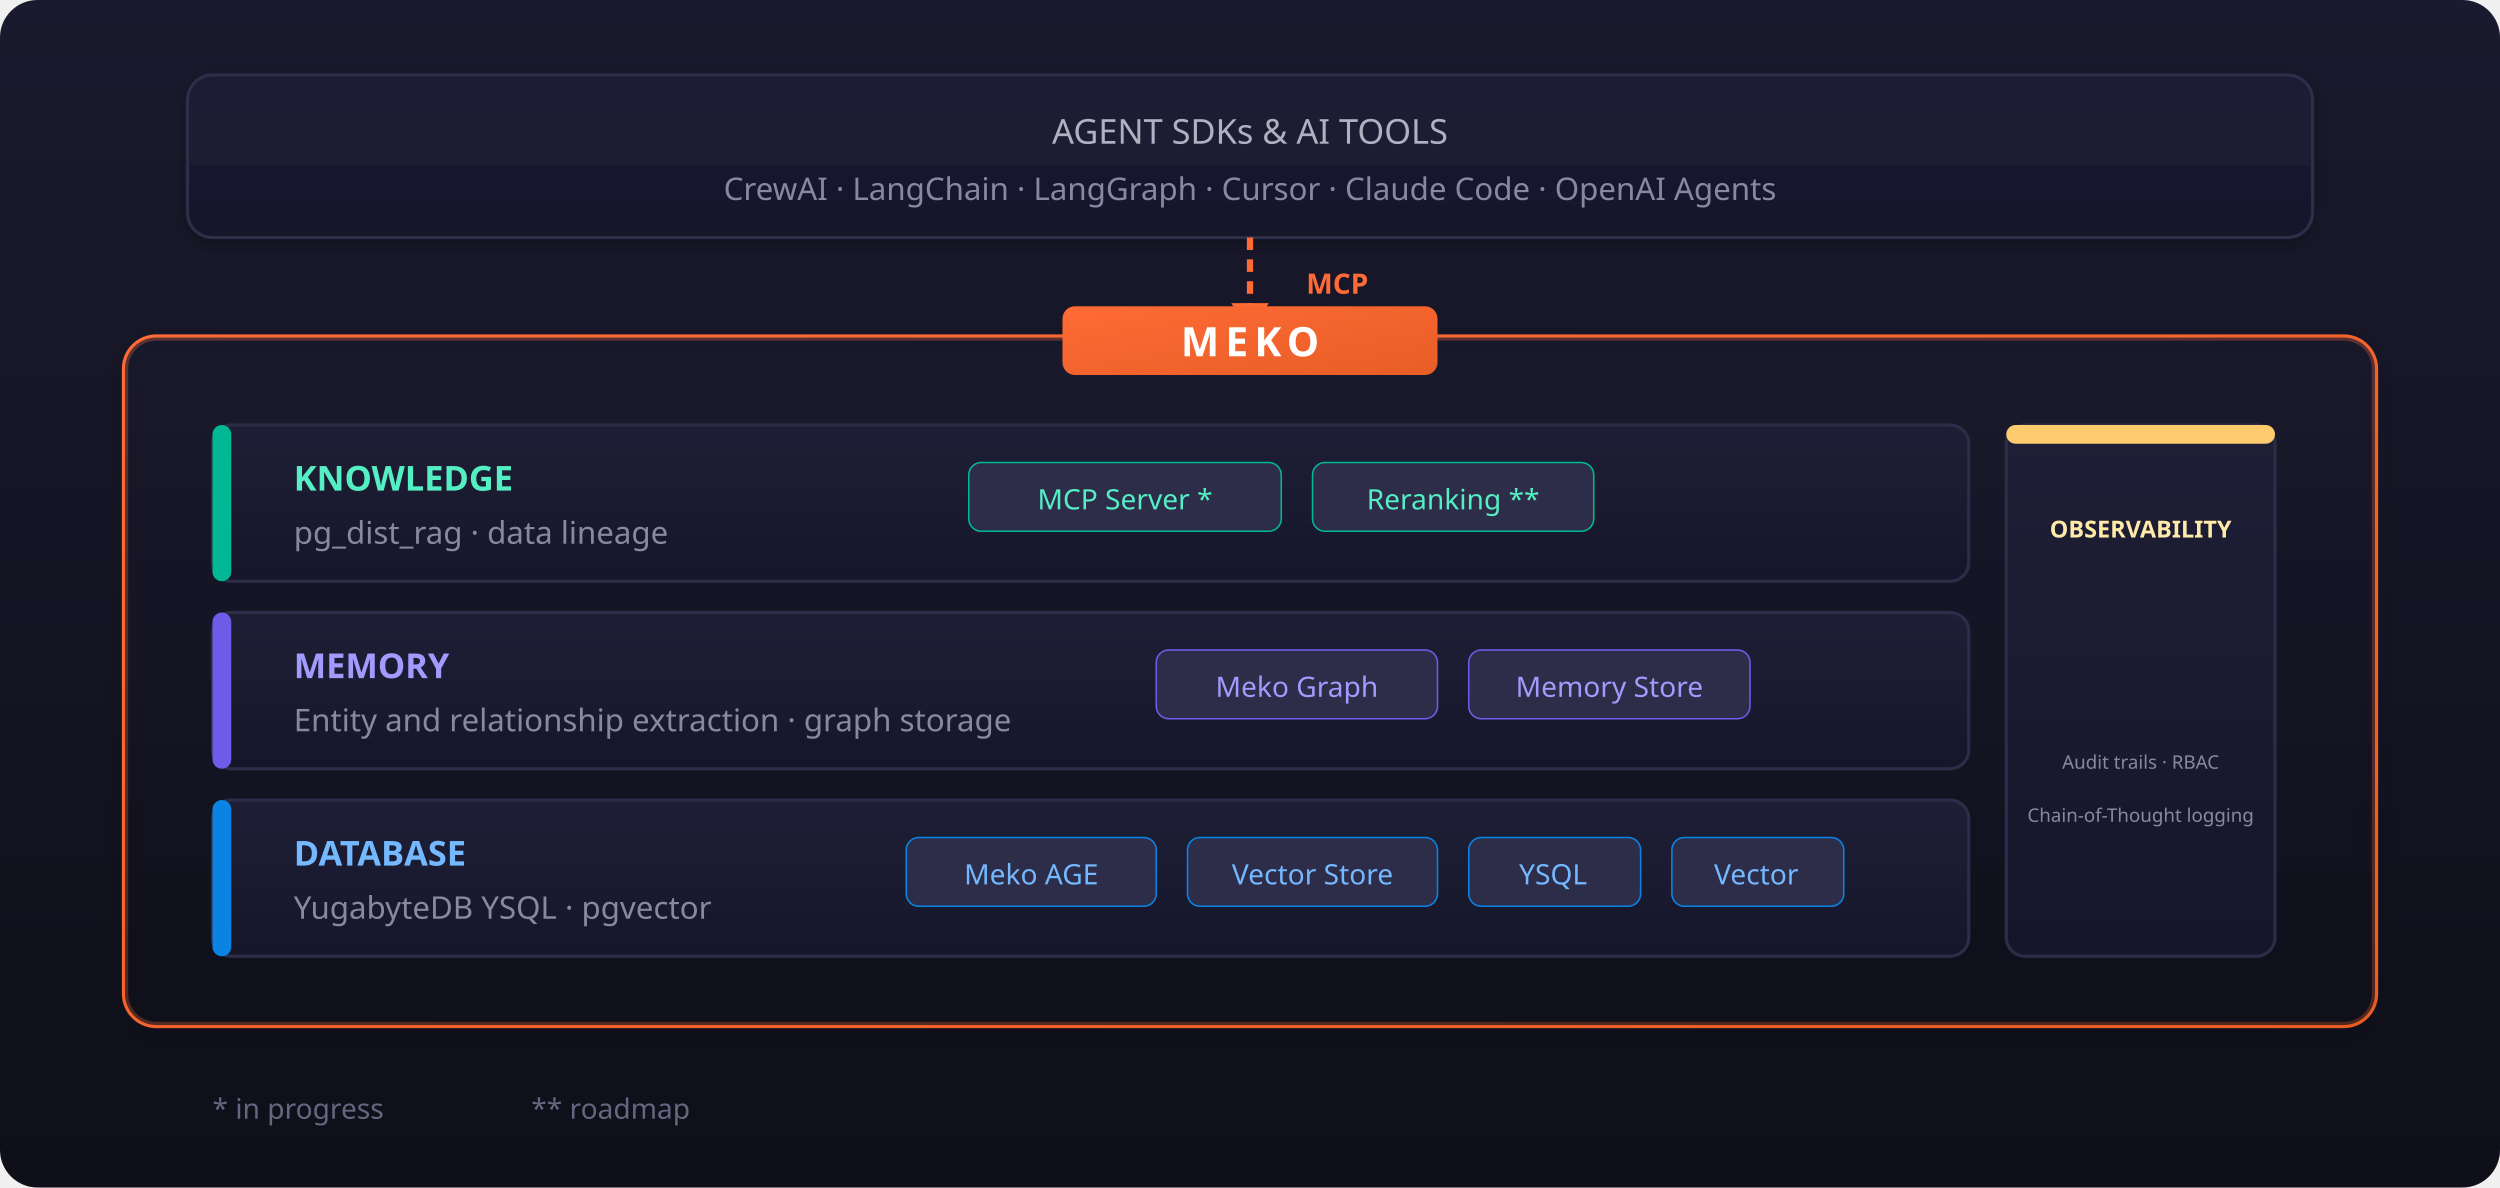
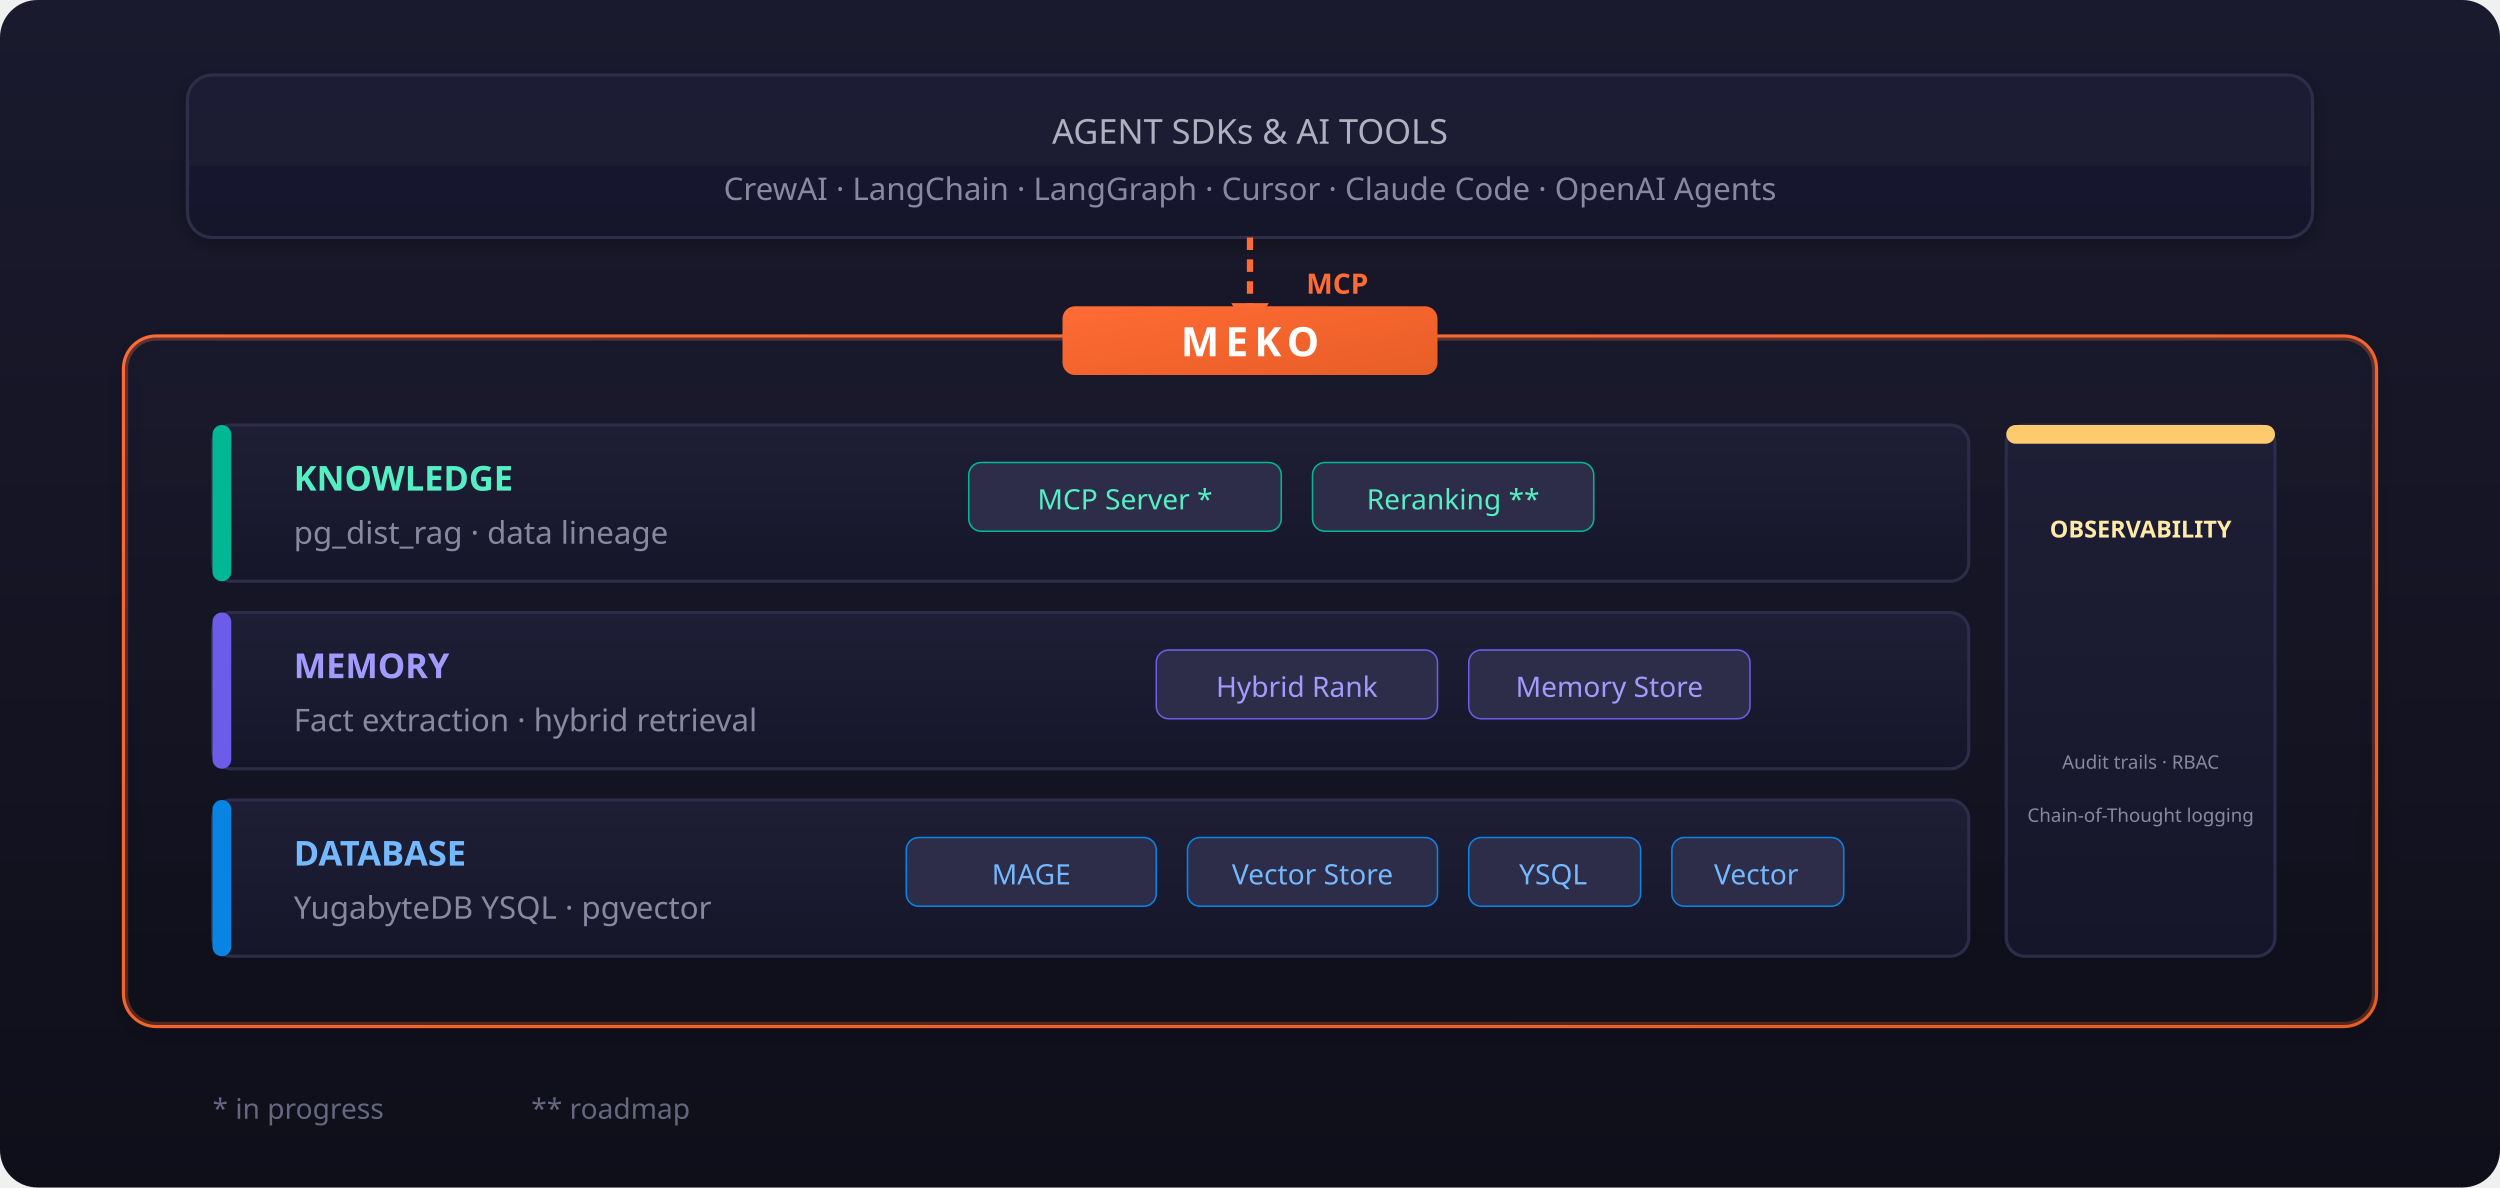
<svg xmlns="http://www.w3.org/2000/svg" viewBox="0 0 800 380" font-family="'Segoe UI', system-ui, -apple-system, sans-serif">
  <defs>
    <linearGradient id="mekoBg" x1="0" y1="0" x2="0" y2="1">
      <stop offset="0%" stop-color="#1a1a2e" />
      <stop offset="100%" stop-color="#0f0f1a" />
    </linearGradient>
    <linearGradient id="mekoAccent" x1="0" y1="0" x2="1" y2="1">
      <stop offset="0%" stop-color="#ff6b35" />
      <stop offset="100%" stop-color="#e85d26" />
    </linearGradient>
    <linearGradient id="layerBg" x1="0" y1="0" x2="0" y2="1">
      <stop offset="0%" stop-color="#1e1e36" />
      <stop offset="100%" stop-color="#16162a" />
    </linearGradient>
    <filter id="glow">
      <feGaussianBlur stdDeviation="2" result="blur" />
      <feMerge>
        <feMergeNode in="blur" />
        <feMergeNode in="SourceGraphic" />
      </feMerge>
    </filter>
    <filter id="shadow">
      <feDropShadow dx="0" dy="2" stdDeviation="3" flood-color="#000" flood-opacity="0.3" />
    </filter>
  </defs>
  <rect width="800" height="380" rx="12" fill="url(#mekoBg)" />
  <rect x="60" y="24" width="680" height="52" rx="8" fill="url(#layerBg)" stroke="#2d2d4a" stroke-width="1" filter="url(#shadow)" />
  <text x="400" y="46" text-anchor="middle" fill="#b0b0c0" font-size="11" font-weight="500">AGENT SDKs &amp; AI TOOLS</text>
  <text x="400" y="64" text-anchor="middle" fill="#8888a0" font-size="10">CrewAI · LangChain · LangGraph · Cursor · Claude Code · OpenAI Agents</text>
  <line x1="400" y1="76" x2="400" y2="100" stroke="#ff6b35" stroke-width="2" stroke-dasharray="4,3" />
  <polygon points="394,97 400,107 406,97" fill="#ff6b35" />
  <text x="418" y="94" fill="#ff6b35" font-size="9" font-weight="600">MCP</text>
  <rect x="40" y="108" width="720" height="220" rx="10" fill="none" stroke="url(#mekoAccent)" stroke-width="2" filter="url(#shadow)" />
  <rect x="40" y="108" width="720" height="220" rx="10" fill="url(#mekoBg)" opacity="0.7" />
  <rect x="340" y="98" width="120" height="22" rx="4" fill="url(#mekoAccent)" />
  <text x="400" y="114" text-anchor="middle" fill="#fff" font-size="13" font-weight="700" letter-spacing="2">MEKO</text>
  <rect x="68" y="136" width="562" height="50" rx="6" fill="url(#layerBg)" stroke="#2d2d4a" stroke-width="1" />
  <rect x="68" y="136" width="6" height="50" rx="3" fill="#00b894" />
  <text x="94" y="157" fill="#55efc4" font-size="11" font-weight="600">KNOWLEDGE</text>
  <text x="94" y="174" fill="#8888a0" font-size="10">pg_dist_rag · data lineage</text>
  <rect x="310" y="148" width="100" height="22" rx="4" fill="#2d2d4a" stroke="#00b894" stroke-width="0.5" />
  <text x="360" y="163" text-anchor="middle" fill="#55efc4" font-size="9">MCP Server *</text>
  <rect x="420" y="148" width="90" height="22" rx="4" fill="#2d2d4a" stroke="#00b894" stroke-width="0.5" />
  <text x="465" y="163" text-anchor="middle" fill="#55efc4" font-size="9">Reranking **</text>
  <rect x="68" y="196" width="562" height="50" rx="6" fill="url(#layerBg)" stroke="#2d2d4a" stroke-width="1" />
  <rect x="68" y="196" width="6" height="50" rx="3" fill="#6c5ce7" />
  <text x="94" y="217" fill="#a29bfe" font-size="11" font-weight="600">MEMORY</text>
-   <text x="94" y="234" fill="#8888a0" font-size="10">Entity and relationship extraction · graph storage</text>
+   <text x="94" y="234" fill="#8888a0" font-size="10">Fact extraction · hybrid retrieval</text>
  <rect x="370" y="208" width="90" height="22" rx="4" fill="#2d2d4a" stroke="#6c5ce7" stroke-width="0.5" />
-   <text x="415" y="223" text-anchor="middle" fill="#a29bfe" font-size="9">Meko Graph</text>
+   <text x="415" y="223" text-anchor="middle" fill="#a29bfe" font-size="9">Hybrid Rank</text>
  <rect x="470" y="208" width="90" height="22" rx="4" fill="#2d2d4a" stroke="#6c5ce7" stroke-width="0.5" />
  <text x="515" y="223" text-anchor="middle" fill="#a29bfe" font-size="9">Memory Store</text>
  <rect x="68" y="256" width="562" height="50" rx="6" fill="url(#layerBg)" stroke="#2d2d4a" stroke-width="1" />
  <rect x="68" y="256" width="6" height="50" rx="3" fill="#0984e3" />
  <text x="94" y="277" fill="#74b9ff" font-size="11" font-weight="600">DATABASE</text>
  <text x="94" y="294" fill="#8888a0" font-size="10">YugabyteDB YSQL · pgvector</text>
  <rect x="290" y="268" width="80" height="22" rx="4" fill="#2d2d4a" stroke="#0984e3" stroke-width="0.5" />
-   <text x="330" y="283" text-anchor="middle" fill="#74b9ff" font-size="9">Meko AGE</text>
+   <text x="330" y="283" text-anchor="middle" fill="#74b9ff" font-size="9">MAGE</text>
  <rect x="380" y="268" width="80" height="22" rx="4" fill="#2d2d4a" stroke="#0984e3" stroke-width="0.5" />
  <text x="420" y="283" text-anchor="middle" fill="#74b9ff" font-size="9">Vector Store</text>
  <rect x="470" y="268" width="55" height="22" rx="4" fill="#2d2d4a" stroke="#0984e3" stroke-width="0.5" />
  <text x="497" y="283" text-anchor="middle" fill="#74b9ff" font-size="9">YSQL</text>
  <rect x="535" y="268" width="55" height="22" rx="4" fill="#2d2d4a" stroke="#0984e3" stroke-width="0.5" />
  <text x="562" y="283" text-anchor="middle" fill="#74b9ff" font-size="9">Vector</text>
  <rect x="642" y="136" width="86" height="170" rx="6" fill="url(#layerBg)" stroke="#2d2d4a" stroke-width="1" />
  <rect x="642" y="136" width="86" height="6" rx="3" fill="#fdcb6e" />
  <text x="685" y="172" text-anchor="middle" fill="#ffeaa7" font-size="7.5" font-weight="600">OBSERVABILITY</text>
  <text x="685" y="246" text-anchor="middle" fill="#8888a0" font-size="6">Audit trails · RBAC</text>
  <text x="685" y="263" text-anchor="middle" fill="#8888a0" font-size="6">Chain-of-Thought logging</text>
  <text x="68" y="358" fill="#666680" font-size="9">* in progress</text>
  <text x="170" y="358" fill="#666680" font-size="9">** roadmap</text>
</svg>
